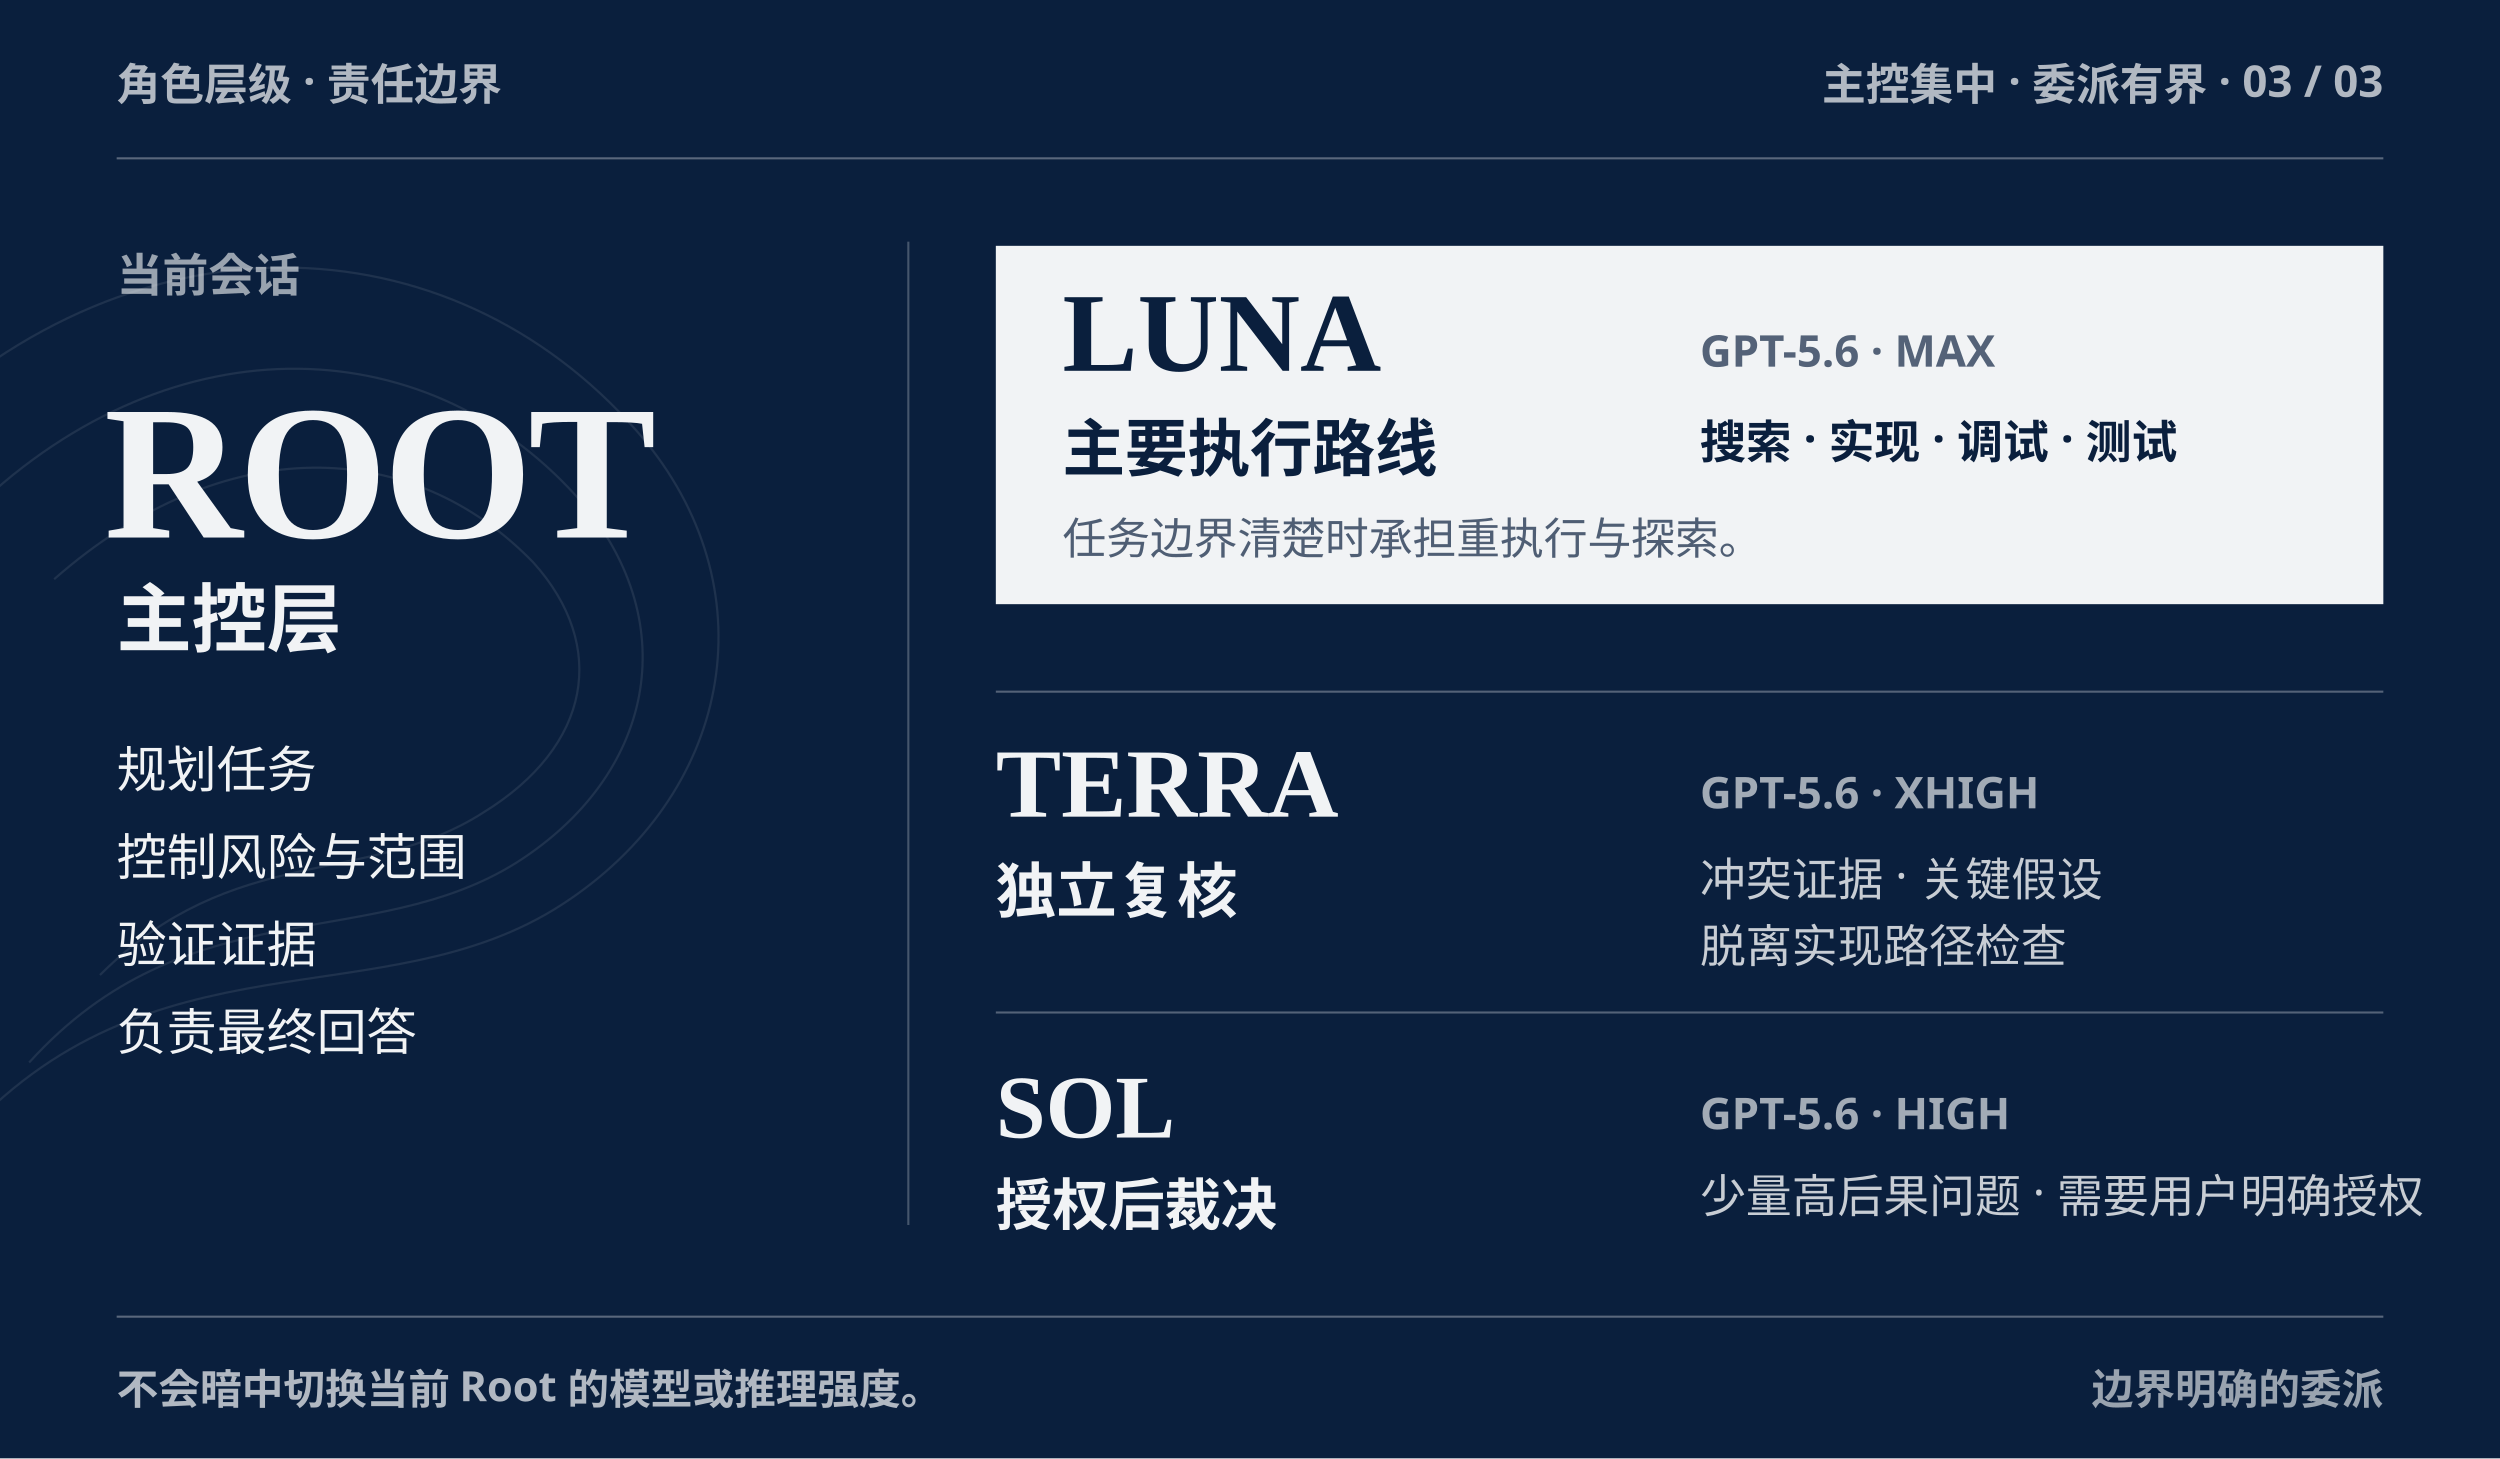
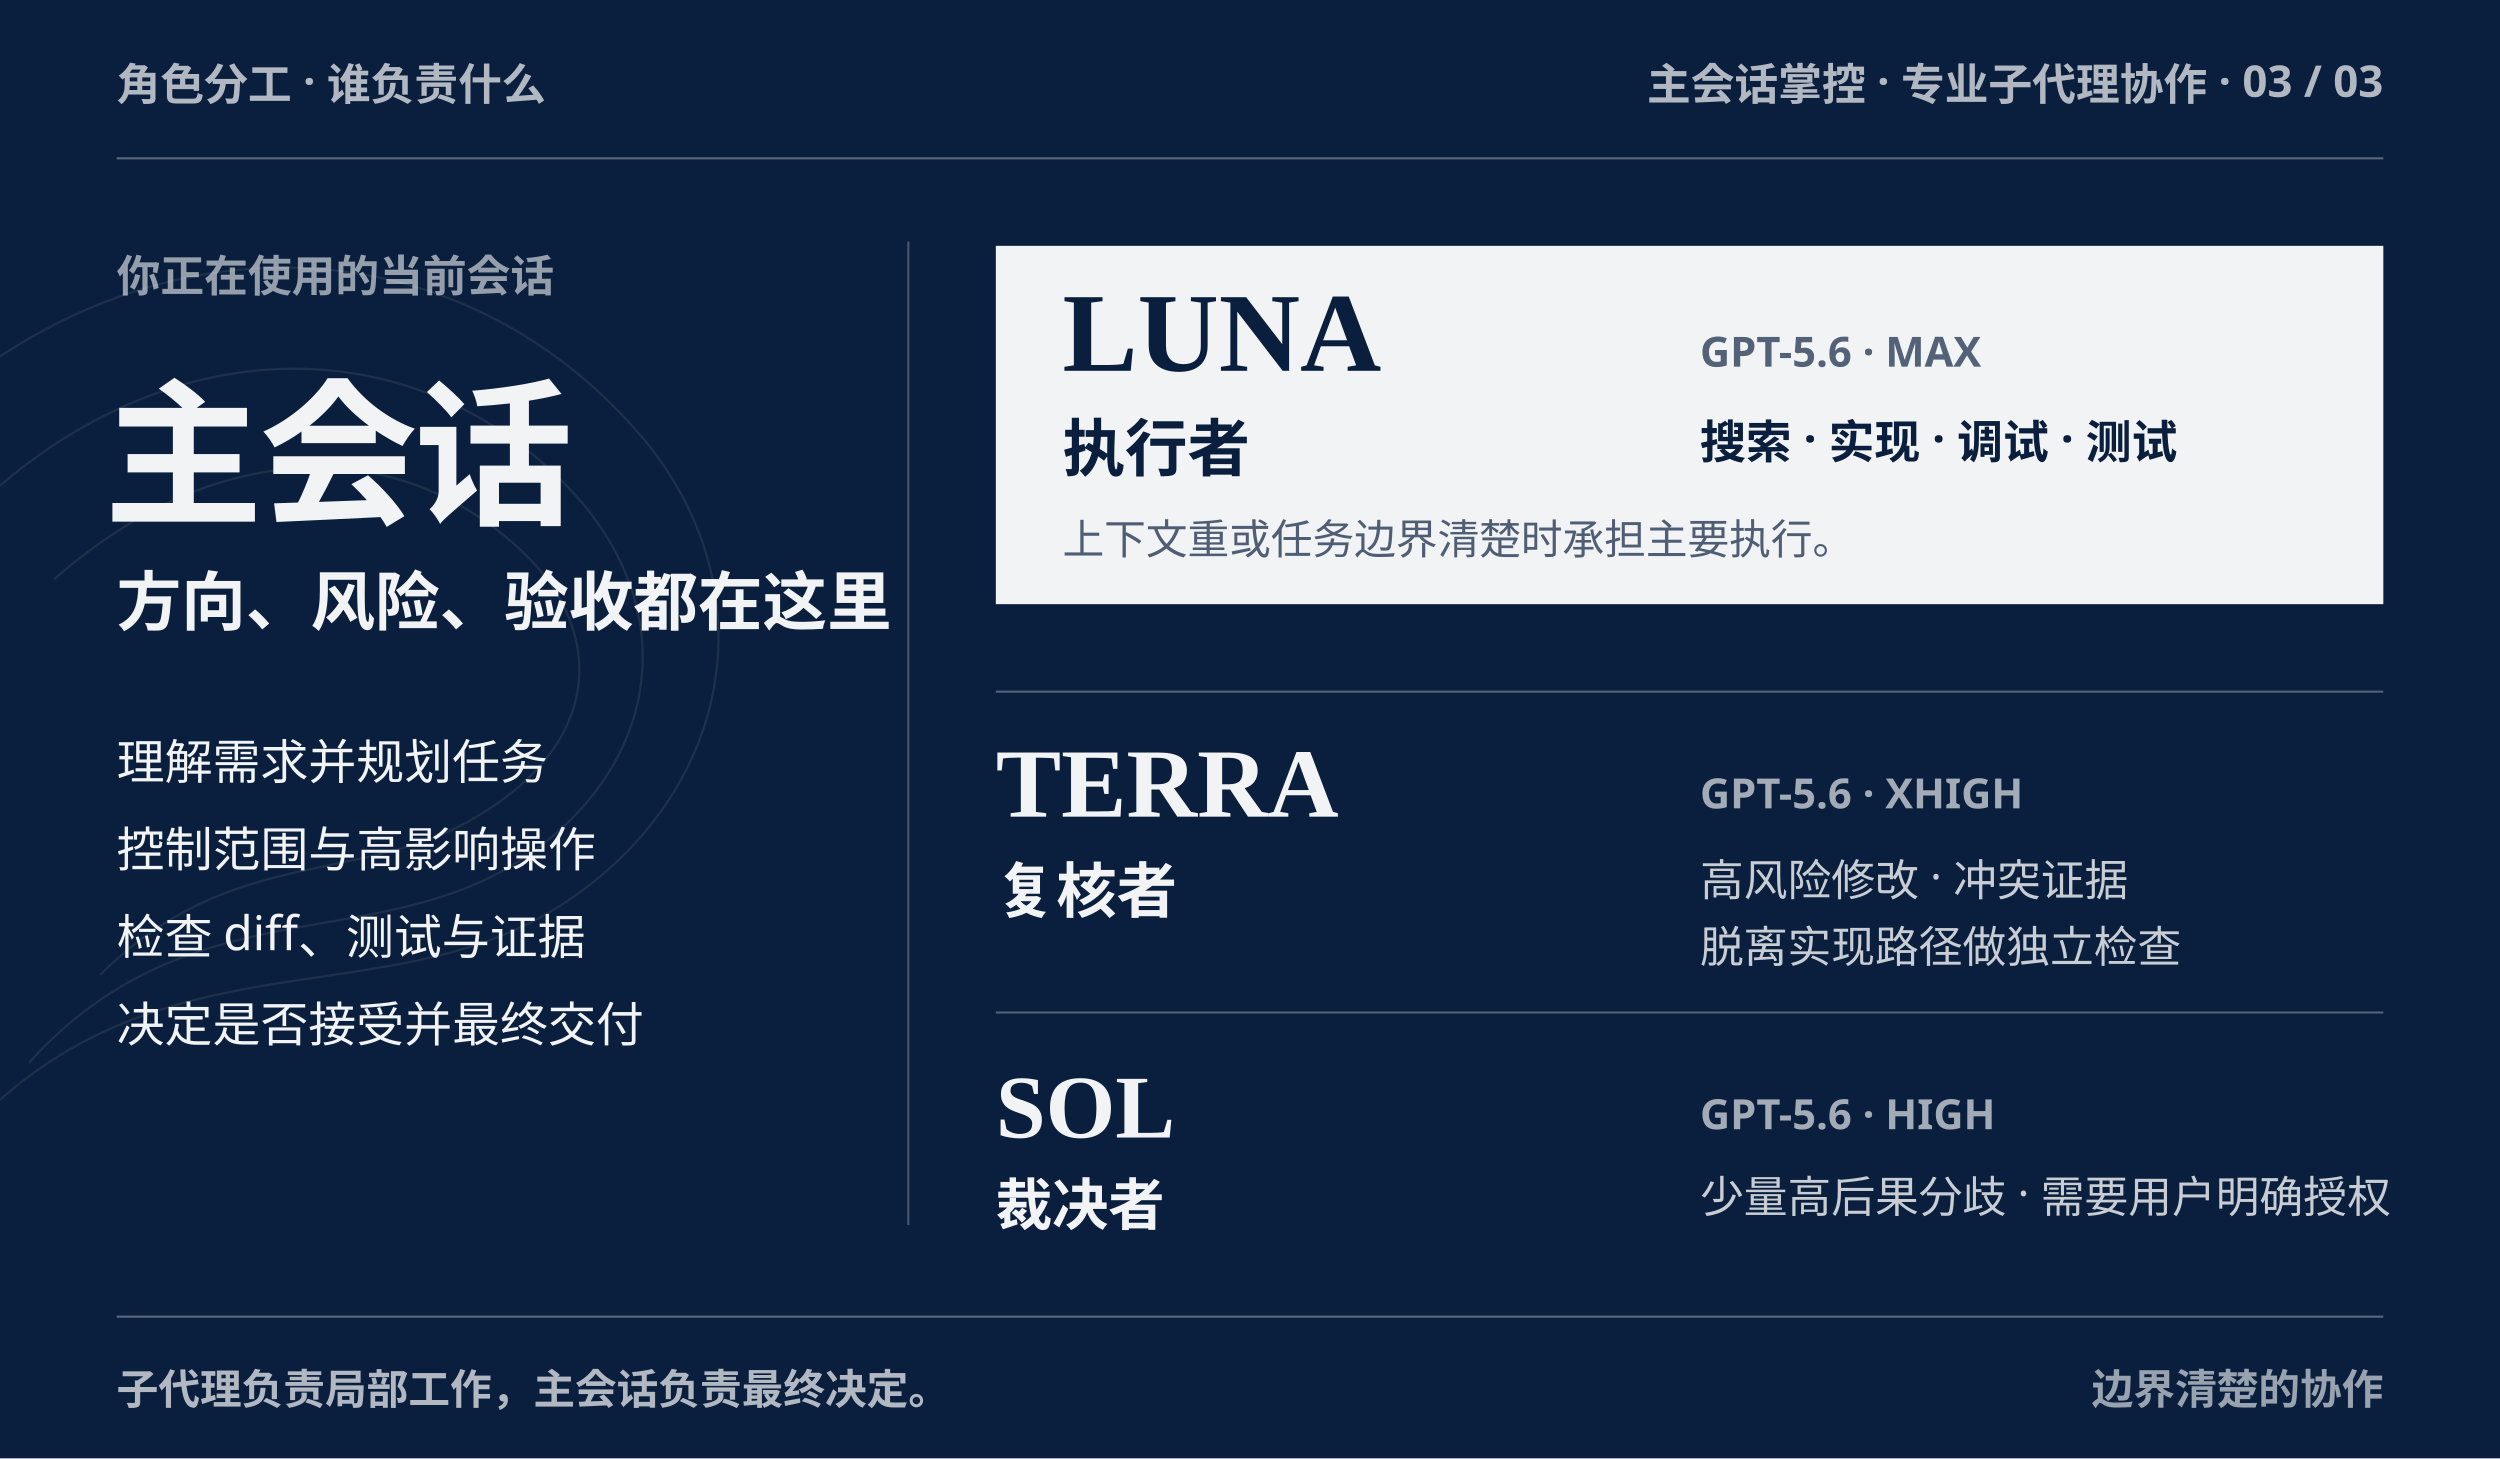
<svg xmlns="http://www.w3.org/2000/svg" width="1200" height="700" viewBox="0 0 1200 700" role="img" aria-labelledby="title desc">
  <rect width="1200" height="700" fill="#0a1f3d" />
-   <g fill="none" stroke="#f1f3f5" stroke-width="1.05" opacity="0.09">
+   <g fill="none" stroke="#f1f3f5" stroke-width="1.05" opacity="0.085">
    <path d="M-48 210 C68 96 222 106 310 212 C370 286 350 382 270 434 C184 490 72 444 -20 548" />
    <path d="M-12 244 C84 152 208 158 280 242 C328 300 314 372 248 414 C178 458 90 426 14 510" />
    <path d="M26 278 C108 206 198 210 256 270 C292 310 284 358 232 390 C176 426 112 404 48 468" />
  </g>
  <line x1="56" y1="76" x2="1144" y2="76" stroke="#f1f3f5" stroke-width="1" opacity="0.34" />
  <line x1="56" y1="632" x2="1144" y2="632" stroke="#f1f3f5" stroke-width="1" opacity="0.34" />
-   <text x="56" y="48" font-family="Noto Sans SC, PingFang SC, Microsoft YaHei, sans-serif" font-size="21" font-weight="600" fill="#f1f3f5" opacity="0.72">角色层级 · 责任边界</text>
-   <text x="1144" y="48" text-anchor="end" font-family="Noto Sans SC, PingFang SC, Microsoft YaHei, sans-serif" font-size="21" font-weight="600" fill="#f1f3f5" opacity="0.72">主控集中 · 委派有界 · 03 / 03</text>
-   <text x="56" y="140" font-family="Noto Sans SC, PingFang SC, Microsoft YaHei, sans-serif" font-size="22" font-weight="600" fill="#f1f3f5" opacity="0.62">当前会话</text>
-   <text x="50" y="258" font-family="Playfair Display, Georgia, Times New Roman, serif" font-size="92" font-weight="700" letter-spacing="-2" fill="#f1f3f5">ROOT</text>
-   <text x="56" y="310" font-family="Noto Serif SC, Songti SC, STSong, Georgia, serif" font-size="36" font-weight="700" fill="#f1f3f5">主控层</text>
-   <text x="56" y="378" font-family="Noto Sans SC, PingFang SC, Microsoft YaHei, sans-serif" font-size="24" font-weight="500" fill="#f1f3f5">规划任务</text>
-   <text x="56" y="420" font-family="Noto Sans SC, PingFang SC, Microsoft YaHei, sans-serif" font-size="24" font-weight="500" fill="#f1f3f5">控制风险与范围</text>
-   <text x="56" y="462" font-family="Noto Sans SC, PingFang SC, Microsoft YaHei, sans-serif" font-size="24" font-weight="500" fill="#f1f3f5">验证证据</text>
-   <text x="56" y="504" font-family="Noto Sans SC, PingFang SC, Microsoft YaHei, sans-serif" font-size="24" font-weight="500" fill="#f1f3f5">负责最终回答</text>
+   <text x="56" y="48" font-family="Noto Sans SC, PingFang SC, Microsoft YaHei, sans-serif" font-size="21" font-weight="600" fill="#f1f3f5" opacity="0.72">角色分工 · 谁负责什么</text>
+   <text x="1144" y="48" text-anchor="end" font-family="Noto Sans SC, PingFang SC, Microsoft YaHei, sans-serif" font-size="21" font-weight="600" fill="#f1f3f5" opacity="0.72">主会话掌控 · 专业子代理协作 · 03 / 03</text>
+   <text x="56" y="140" font-family="Noto Sans SC, PingFang SC, Microsoft YaHei, sans-serif" font-size="21" font-weight="600" fill="#f1f3f5" opacity="0.6">你正在使用的当前会话</text>
+   <text x="50" y="246" font-family="Noto Serif SC, Songti SC, STSong, Georgia, serif" font-size="76" font-weight="700" letter-spacing="-1.5" fill="#f1f3f5">主会话</text>
+   <text x="56" y="300" font-family="Noto Serif SC, Songti SC, STSong, Georgia, serif" font-size="31" font-weight="700" fill="#f1f3f5">方向、风险、验收都在这里</text>
+   <text x="56" y="374" font-family="Noto Sans SC, PingFang SC, Microsoft YaHei, sans-serif" font-size="23" font-weight="500" fill="#f1f3f5">理解需求并规划任务</text>
+   <text x="56" y="416" font-family="Noto Sans SC, PingFang SC, Microsoft YaHei, sans-serif" font-size="23" font-weight="500" fill="#f1f3f5">控制范围与高影响操作</text>
+   <text x="56" y="458" font-family="Noto Sans SC, PingFang SC, Microsoft YaHei, sans-serif" font-size="23" font-weight="500" fill="#f1f3f5">检查 diff、测试与证据</text>
+   <text x="56" y="500" font-family="Noto Sans SC, PingFang SC, Microsoft YaHei, sans-serif" font-size="23" font-weight="500" fill="#f1f3f5">决定是否接受并最终交付</text>
  <line x1="436" y1="116" x2="436" y2="588" stroke="#f1f3f5" stroke-width="1" opacity="0.26" />
  <rect x="478" y="118" width="666" height="172" fill="#f1f3f5" />
  <text x="510" y="178" font-family="Playfair Display, Georgia, Times New Roman, serif" font-size="54" font-weight="700" fill="#0a1f3d">LUNA</text>
-   <text x="510" y="226" font-family="Noto Serif SC, Songti SC, STSong, Georgia, serif" font-size="30" font-weight="700" fill="#0a1f3d">主要执行路线</text>
-   <text x="816" y="176" font-family="Noto Sans SC, PingFang SC, Microsoft YaHei, sans-serif" font-size="21" font-weight="600" fill="#0a1f3d" opacity="0.68">GPT-5.6 · MAX</text>
+   <text x="510" y="226" font-family="Noto Serif SC, Songti SC, STSong, Georgia, serif" font-size="30" font-weight="700" fill="#0a1f3d">执行者</text>
+   <text x="816" y="176" font-family="Noto Sans SC, PingFang SC, Microsoft YaHei, sans-serif" font-size="20" font-weight="600" fill="#0a1f3d" opacity="0.68">GPT-5.6 · MAX</text>
  <text x="816" y="220" font-family="Noto Sans SC, PingFang SC, Microsoft YaHei, sans-serif" font-size="22" font-weight="600" fill="#0a1f3d">搜索 · 实现 · 调试 · 测试</text>
-   <text x="510" y="266" font-family="Noto Sans SC, PingFang SC, Microsoft YaHei, sans-serif" font-size="21" font-weight="500" fill="#0a1f3d" opacity="0.7">任务边界清楚时承担重执行与探索。</text>
+   <text x="510" y="266" font-family="Noto Sans SC, PingFang SC, Microsoft YaHei, sans-serif" font-size="20" font-weight="500" fill="#0a1f3d" opacity="0.7">上下文重或任务边界清楚时承担主要执行。</text>
  <line x1="478" y1="332" x2="1144" y2="332" stroke="#f1f3f5" stroke-width="1" opacity="0.32" />
  <text x="478" y="392" font-family="Playfair Display, Georgia, Times New Roman, serif" font-size="47" font-weight="700" fill="#f1f3f5">TERRA</text>
-   <text x="478" y="438" font-family="Noto Serif SC, Songti SC, STSong, Georgia, serif" font-size="29" font-weight="700" fill="#f1f3f5">独立复核</text>
-   <text x="816" y="388" font-family="Noto Sans SC, PingFang SC, Microsoft YaHei, sans-serif" font-size="21" font-weight="600" fill="#f1f3f5" opacity="0.66">GPT-5.6 · XHIGH</text>
-   <text x="816" y="430" font-family="Noto Sans SC, PingFang SC, Microsoft YaHei, sans-serif" font-size="22" font-weight="500" fill="#f1f3f5" opacity="0.82">冲突证据 · 关键假设</text>
-   <text x="816" y="462" font-family="Noto Sans SC, PingFang SC, Microsoft YaHei, sans-serif" font-size="22" font-weight="500" fill="#f1f3f5" opacity="0.82">脱离实现路径检查</text>
+   <text x="478" y="438" font-family="Noto Serif SC, Songti SC, STSong, Georgia, serif" font-size="29" font-weight="700" fill="#f1f3f5">复核者</text>
+   <text x="816" y="388" font-family="Noto Sans SC, PingFang SC, Microsoft YaHei, sans-serif" font-size="20" font-weight="600" fill="#f1f3f5" opacity="0.66">GPT-5.6 · XHIGH</text>
+   <text x="816" y="430" font-family="Noto Sans SC, PingFang SC, Microsoft YaHei, sans-serif" font-size="21" font-weight="500" fill="#f1f3f5" opacity="0.82">高风险修改 · 冲突证据</text>
+   <text x="816" y="462" font-family="Noto Sans SC, PingFang SC, Microsoft YaHei, sans-serif" font-size="21" font-weight="500" fill="#f1f3f5" opacity="0.82">脱离实现路径做独立检查</text>
  <line x1="478" y1="486" x2="1144" y2="486" stroke="#f1f3f5" stroke-width="1" opacity="0.32" />
  <text x="478" y="546" font-family="Playfair Display, Georgia, Times New Roman, serif" font-size="43" font-weight="700" fill="#f1f3f5">SOL</text>
-   <text x="478" y="588" font-family="Noto Serif SC, Songti SC, STSong, Georgia, serif" font-size="27" font-weight="700" fill="#f1f3f5">授权后裁决</text>
-   <text x="816" y="542" font-family="Noto Sans SC, PingFang SC, Microsoft YaHei, sans-serif" font-size="21" font-weight="600" fill="#f1f3f5" opacity="0.66">GPT-5.6 · HIGH</text>
-   <text x="816" y="582" font-family="Noto Sans SC, PingFang SC, Microsoft YaHei, sans-serif" font-size="22" font-weight="500" fill="#f1f3f5" opacity="0.82">少量高后果问题 · 需要用户明确授权</text>
-   <text x="56" y="674" font-family="Noto Sans SC, PingFang SC, Microsoft YaHei, sans-serif" font-size="20" font-weight="600" fill="#f1f3f5" opacity="0.72">不会暗中切换当前 Root 的模型或推理强度。</text>
-   <text x="1144" y="674" text-anchor="end" font-family="Noto Sans SC, PingFang SC, Microsoft YaHei, sans-serif" font-size="20" font-weight="600" fill="#f1f3f5" opacity="0.62">边界明确的委派</text>
+   <text x="478" y="588" font-family="Noto Serif SC, Songti SC, STSong, Georgia, serif" font-size="27" font-weight="700" fill="#f1f3f5">裁决者</text>
+   <text x="816" y="542" font-family="Noto Sans SC, PingFang SC, Microsoft YaHei, sans-serif" font-size="20" font-weight="600" fill="#f1f3f5" opacity="0.66">GPT-5.6 · HIGH</text>
+   <text x="816" y="582" font-family="Noto Sans SC, PingFang SC, Microsoft YaHei, sans-serif" font-size="21" font-weight="500" fill="#f1f3f5" opacity="0.82">少量高后果分歧 · 需要用户明确授权</text>
+   <text x="56" y="674" font-family="Noto Sans SC, PingFang SC, Microsoft YaHei, sans-serif" font-size="20" font-weight="600" fill="#f1f3f5" opacity="0.72">子代理负责局部工作，主会话负责最终决定。</text>
+   <text x="1144" y="674" text-anchor="end" font-family="Noto Sans SC, PingFang SC, Microsoft YaHei, sans-serif" font-size="20" font-weight="600" fill="#f1f3f5" opacity="0.62">边界清楚的协作</text>
</svg>
